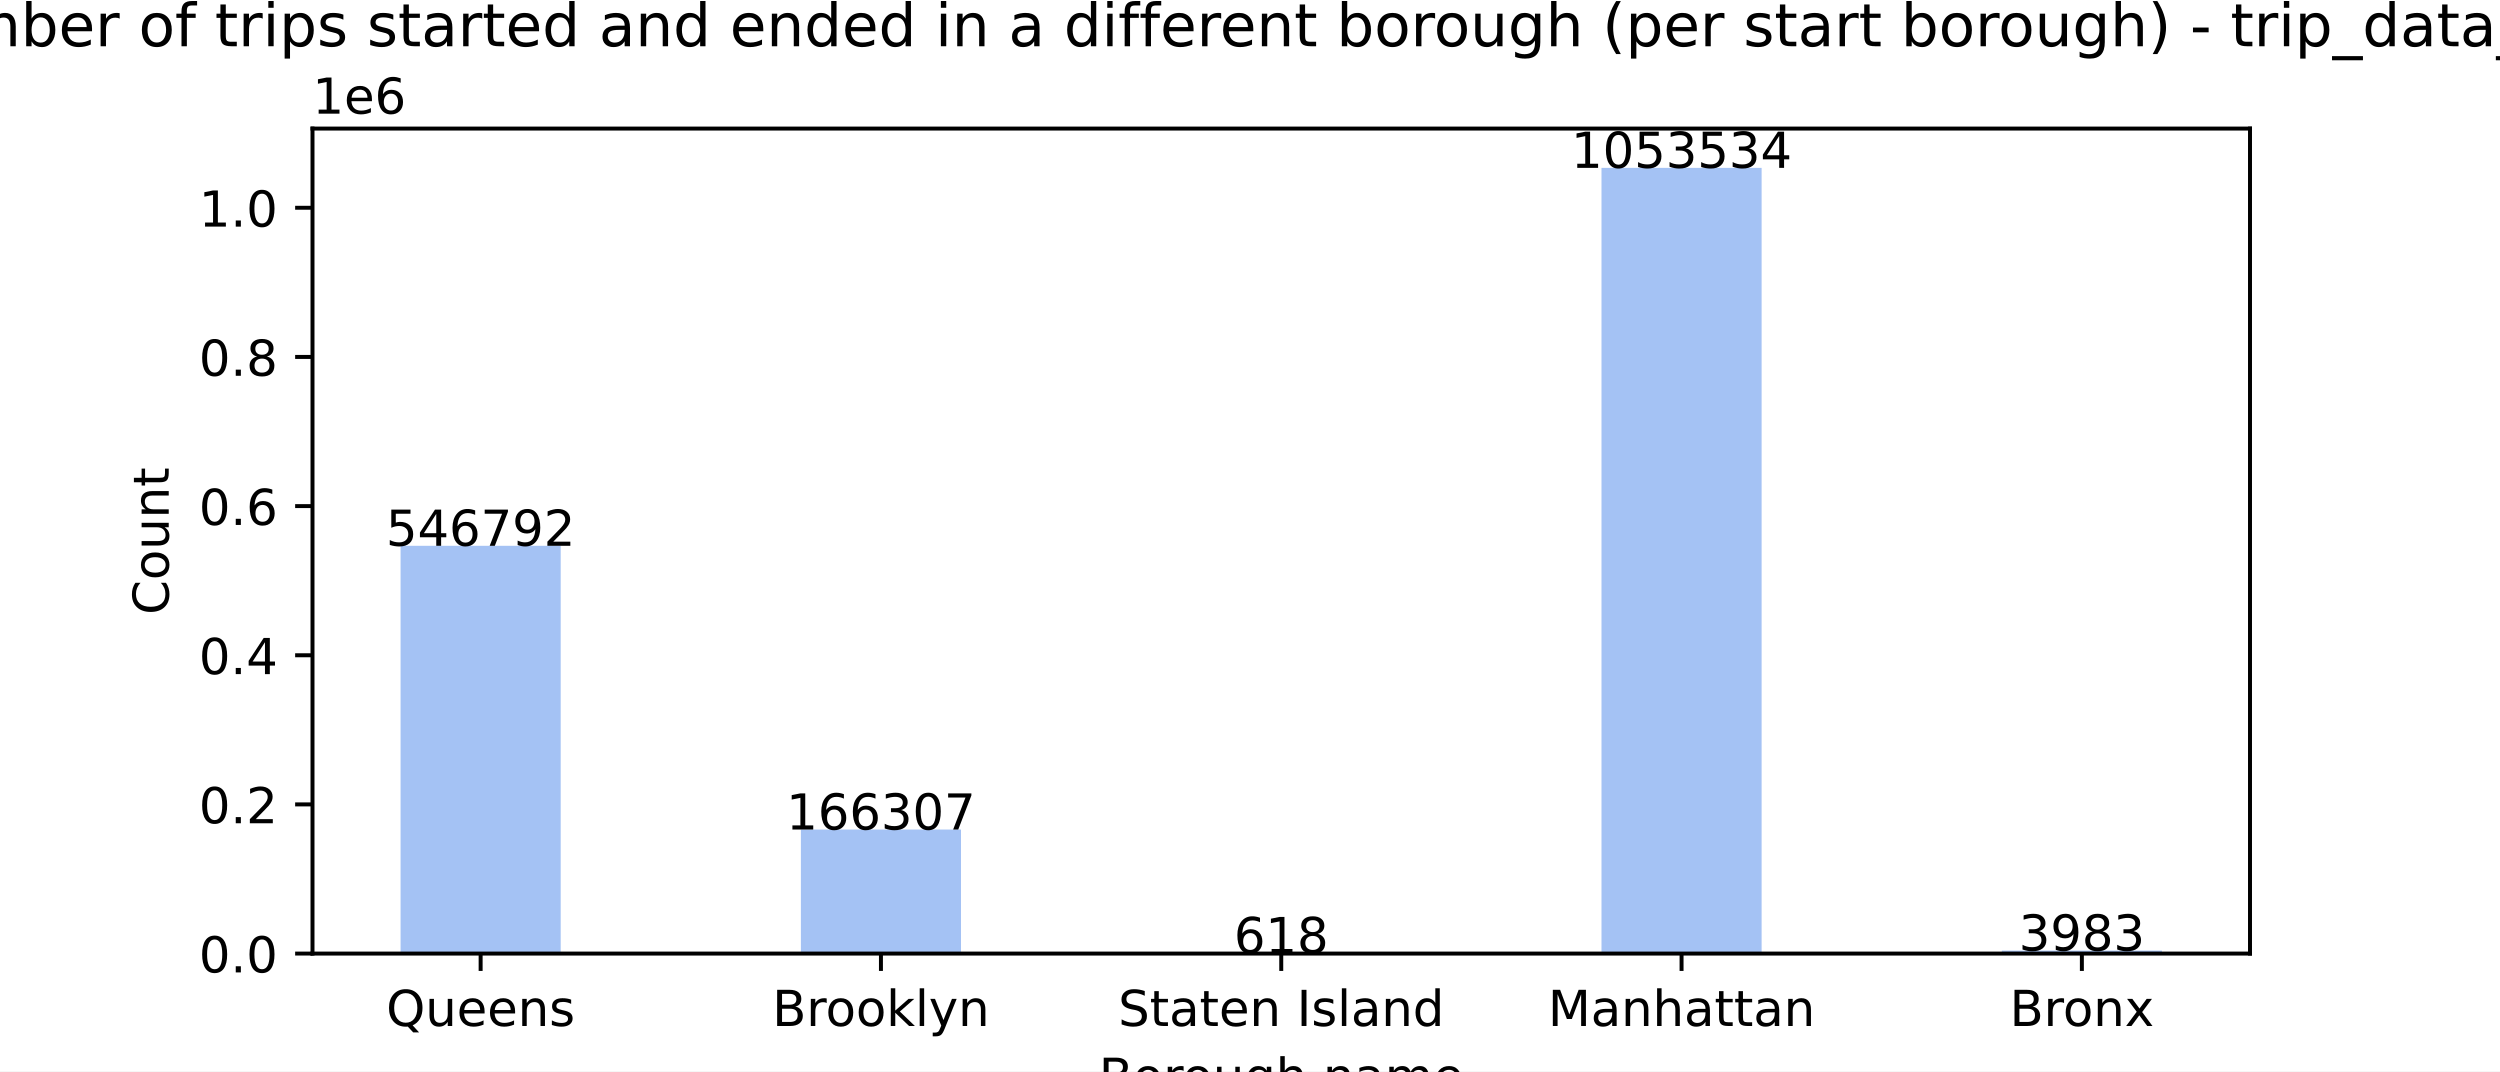
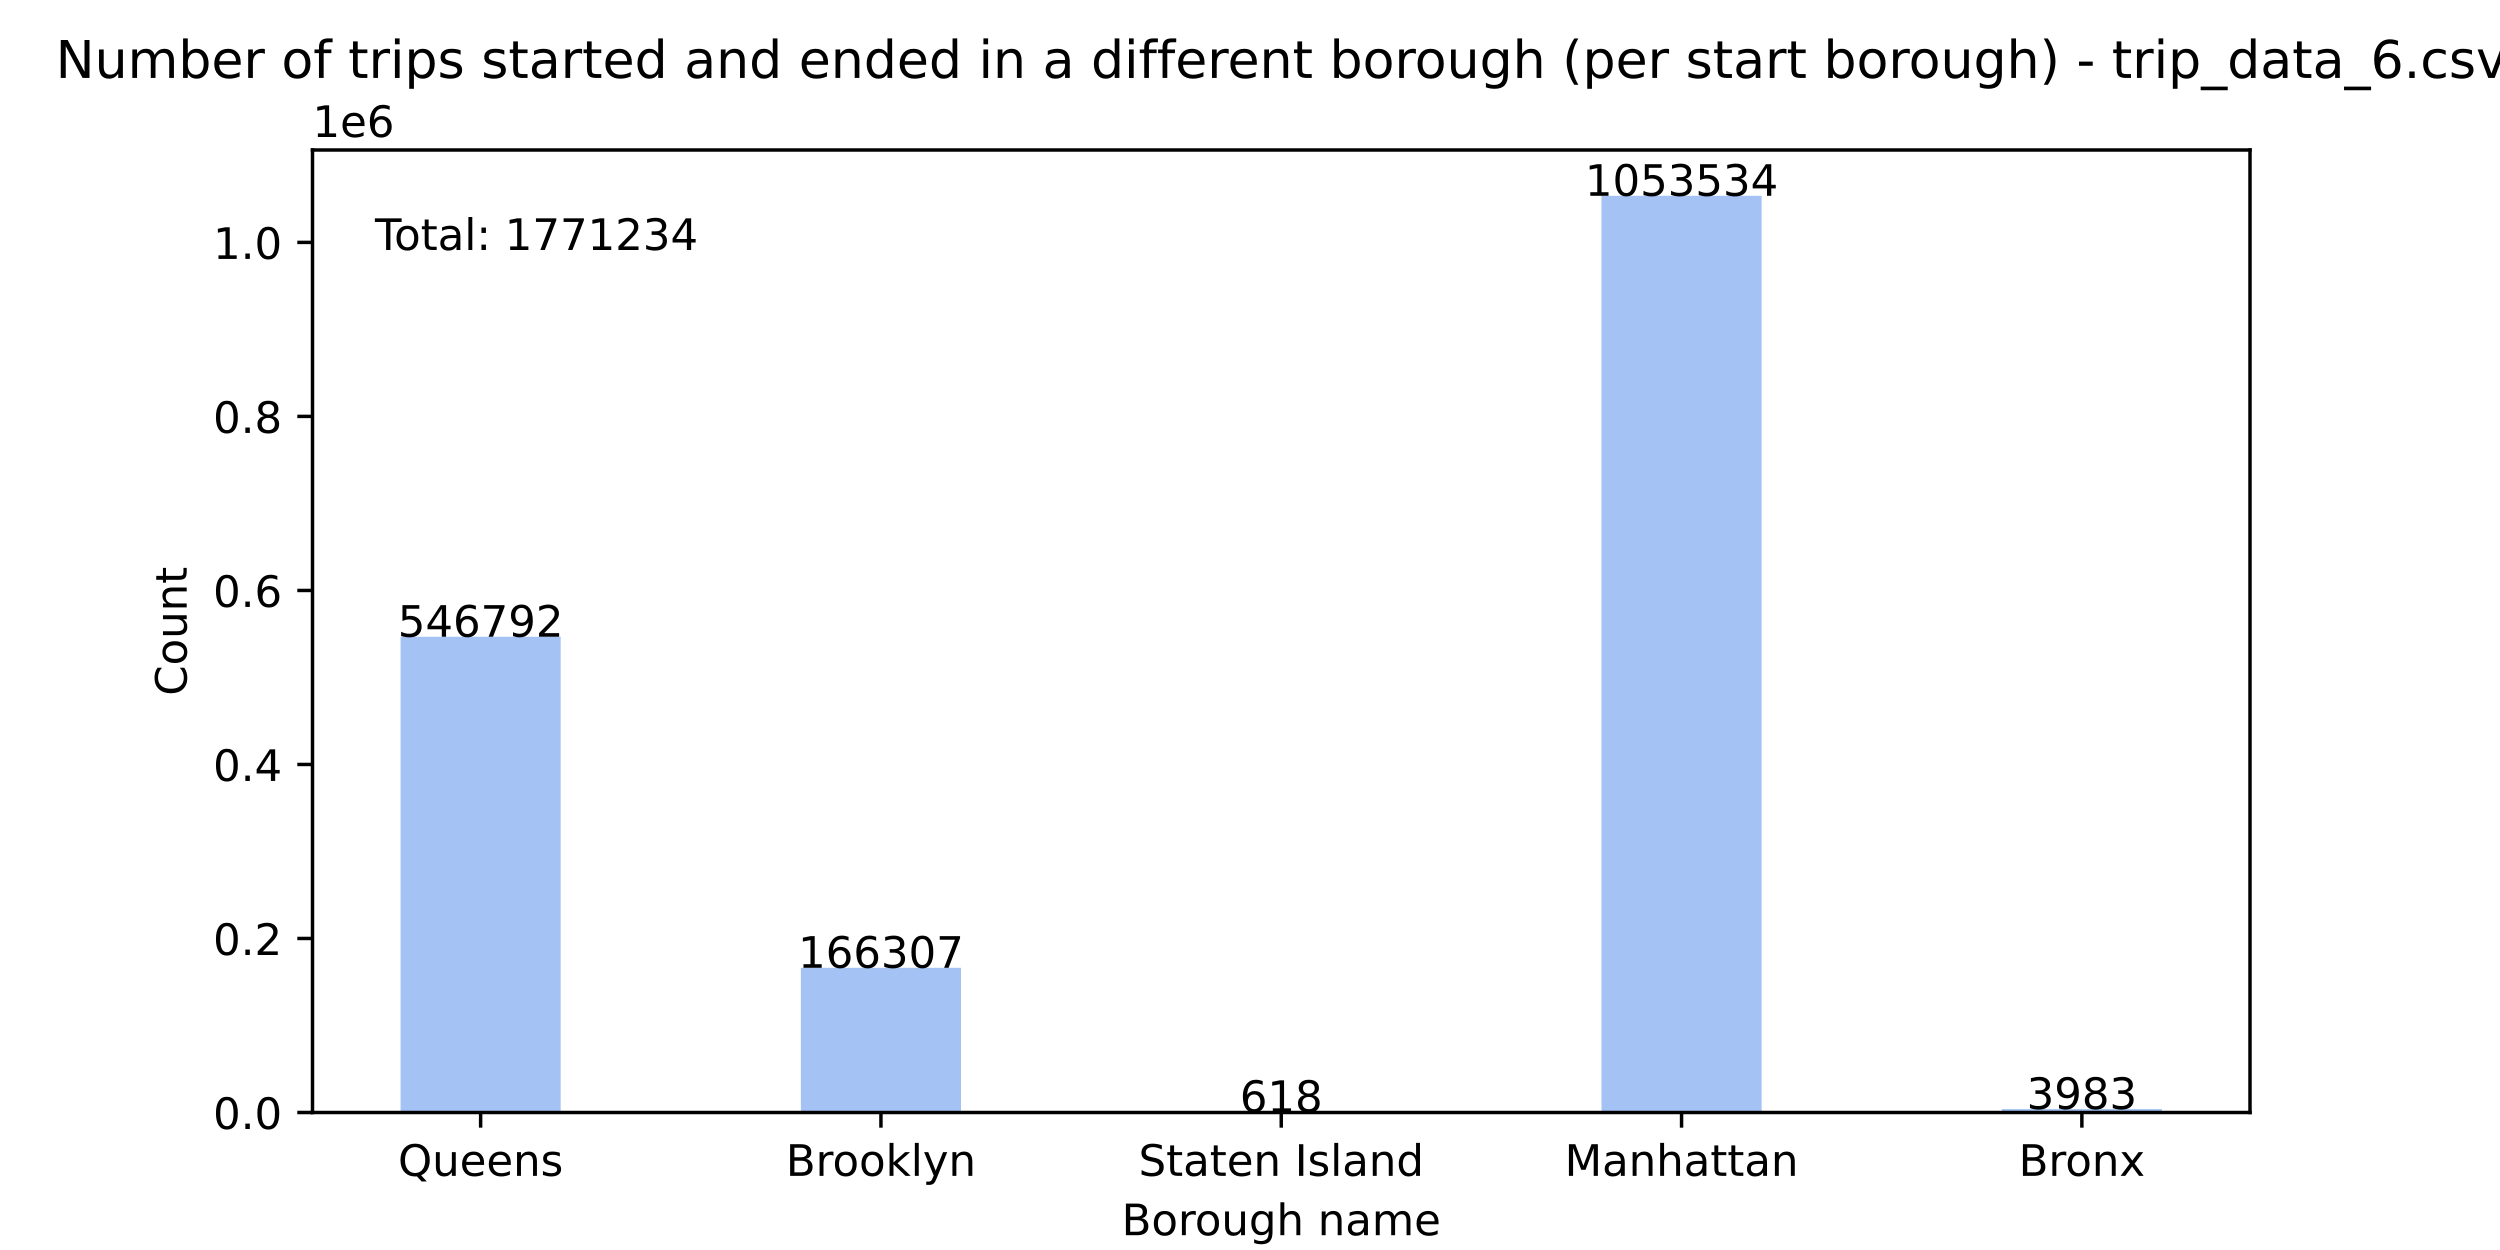
- <svg xmlns="http://www.w3.org/2000/svg" xmlns:xlink="http://www.w3.org/1999/xlink" width="504pt" height="216pt" viewBox="0 0 504 216" version="1.1">
+ <svg xmlns="http://www.w3.org/2000/svg" xmlns:xlink="http://www.w3.org/1999/xlink" width="576pt" height="288pt" viewBox="0 0 576 288" version="1.1">
  <defs>
    <style type="text/css">*{stroke-linejoin: round; stroke-linecap: butt}</style>
  </defs>
  <g id="figure_1">
    <g id="patch_1">
-       <path d="M 0 216  L 504 216  L 504 0  L 0 0  z " style="fill: #ffffff" />
+       <path d="M 0 288  L 576 288  L 576 0  L 0 0  z " style="fill: #ffffff" />
    </g>
    <g id="axes_1">
      <g id="patch_2">
-         <path d="M 63 192.24  L 453.6 192.24  L 453.6 25.92  L 63 25.92  z " style="fill: #ffffff" />
+         <path d="M 72 256.32  L 518.4 256.32  L 518.4 34.56  L 72 34.56  z " style="fill: #ffffff" />
      </g>
      <g id="patch_3">
-         <path d="M 80.755 192.24  L 113.036 192.24  L 113.036 110.029  L 80.755 110.029  z " clip-path="url(#p68b0368a83)" style="fill: #a4c2f4" />
+         <path d="M 92.291 256.32  L 129.183 256.32  L 129.183 146.706  L 92.291 146.706  z " clip-path="url(#pf6c560bb66)" style="fill: #a4c2f4" />
      </g>
      <g id="patch_4">
-         <path d="M 161.457 192.24  L 193.738 192.24  L 193.738 167.236  L 161.457 167.236  z " clip-path="url(#p68b0368a83)" style="fill: #a4c2f4" />
+         <path d="M 184.522 256.32  L 221.415 256.32  L 221.415 222.981  L 184.522 222.981  z " clip-path="url(#pf6c560bb66)" style="fill: #a4c2f4" />
      </g>
      <g id="patch_5">
-         <path d="M 242.16 192.24  L 274.44 192.24  L 274.44 192.147  L 242.16 192.147  z " clip-path="url(#p68b0368a83)" style="fill: #a4c2f4" />
+         <path d="M 276.754 256.32  L 313.646 256.32  L 313.646 256.196  L 276.754 256.196  z " clip-path="url(#pf6c560bb66)" style="fill: #a4c2f4" />
      </g>
      <g id="patch_6">
-         <path d="M 322.862 192.24  L 355.143 192.24  L 355.143 33.84  L 322.862 33.84  z " clip-path="url(#p68b0368a83)" style="fill: #a4c2f4" />
+         <path d="M 368.985 256.32  L 405.878 256.32  L 405.878 45.12  L 368.985 45.12  z " clip-path="url(#pf6c560bb66)" style="fill: #a4c2f4" />
      </g>
      <g id="patch_7">
-         <path d="M 403.564 192.24  L 435.845 192.24  L 435.845 191.641  L 403.564 191.641  z " clip-path="url(#p68b0368a83)" style="fill: #a4c2f4" />
+         <path d="M 461.217 256.32  L 498.109 256.32  L 498.109 255.522  L 461.217 255.522  z " clip-path="url(#pf6c560bb66)" style="fill: #a4c2f4" />
      </g>
      <g id="matplotlib.axis_1">
        <g id="xtick_1">
          <g id="line2d_1">
            <defs>
-               <path id="ma8a5208ad7" d="M 0 0  L 0 3.5  " style="stroke: #000000; stroke-width: 0.8" />
+               <path id="mc498fc9a23" d="M 0 0  L 0 3.5  " style="stroke: #000000; stroke-width: 0.8" />
            </defs>
            <g>
-               <use xlink:href="#ma8a5208ad7" x="96.895" y="192.24" style="stroke: #000000; stroke-width: 0.8" />
+               <use xlink:href="#mc498fc9a23" x="110.737" y="256.32" style="stroke: #000000; stroke-width: 0.8" />
            </g>
          </g>
          <g id="text_1">
-             <g transform="translate(77.86379 206.8384) scale(0.1 -0.1)">
+             <g transform="translate(91.70594 270.9184) scale(0.1 -0.1)">
              <defs>
                <path id="DejaVuSans-51" d="M 2522 4238  Q 1834 4238 1429 3725  Q 1025 3213 1025 2328  Q 1025 1447 1429 934  Q 1834 422 2522 422  Q 3209 422 3611 934  Q 4013 1447 4013 2328  Q 4013 3213 3611 3725  Q 3209 4238 2522 4238  z M 3406 84  L 4238 -825  L 3475 -825  L 2784 -78  Q 2681 -84 2626 -87  Q 2572 -91 2522 -91  Q 1538 -91 948 567  Q 359 1225 359 2328  Q 359 3434 948 4092  Q 1538 4750 2522 4750  Q 3503 4750 4090 4092  Q 4678 3434 4678 2328  Q 4678 1516 4351 937  Q 4025 359 3406 84  z " transform="scale(0.015625)" />
                <path id="DejaVuSans-75" d="M 544 1381  L 544 3500  L 1119 3500  L 1119 1403  Q 1119 906 1312 657  Q 1506 409 1894 409  Q 2359 409 2629 706  Q 2900 1003 2900 1516  L 2900 3500  L 3475 3500  L 3475 0  L 2900 0  L 2900 538  Q 2691 219 2414 64  Q 2138 -91 1772 -91  Q 1169 -91 856 284  Q 544 659 544 1381  z M 1991 3584  L 1991 3584  z " transform="scale(0.015625)" />
                <path id="DejaVuSans-65" d="M 3597 1894  L 3597 1613  L 953 1613  Q 991 1019 1311 708  Q 1631 397 2203 397  Q 2534 397 2845 478  Q 3156 559 3463 722  L 3463 178  Q 3153 47 2828 -22  Q 2503 -91 2169 -91  Q 1331 -91 842 396  Q 353 884 353 1716  Q 353 2575 817 3079  Q 1281 3584 2069 3584  Q 2775 3584 3186 3129  Q 3597 2675 3597 1894  z M 3022 2063  Q 3016 2534 2758 2815  Q 2500 3097 2075 3097  Q 1594 3097 1305 2825  Q 1016 2553 972 2059  L 3022 2063  z " transform="scale(0.015625)" />
                <path id="DejaVuSans-6e" d="M 3513 2113  L 3513 0  L 2938 0  L 2938 2094  Q 2938 2591 2744 2837  Q 2550 3084 2163 3084  Q 1697 3084 1428 2787  Q 1159 2491 1159 1978  L 1159 0  L 581 0  L 581 3500  L 1159 3500  L 1159 2956  Q 1366 3272 1645 3428  Q 1925 3584 2291 3584  Q 2894 3584 3203 3211  Q 3513 2838 3513 2113  z " transform="scale(0.015625)" />
                <path id="DejaVuSans-73" d="M 2834 3397  L 2834 2853  Q 2591 2978 2328 3040  Q 2066 3103 1784 3103  Q 1356 3103 1142 2972  Q 928 2841 928 2578  Q 928 2378 1081 2264  Q 1234 2150 1697 2047  L 1894 2003  Q 2506 1872 2764 1633  Q 3022 1394 3022 966  Q 3022 478 2636 193  Q 2250 -91 1575 -91  Q 1294 -91 989 -36  Q 684 19 347 128  L 347 722  Q 666 556 975 473  Q 1284 391 1588 391  Q 1994 391 2212 530  Q 2431 669 2431 922  Q 2431 1156 2273 1281  Q 2116 1406 1581 1522  L 1381 1569  Q 847 1681 609 1914  Q 372 2147 372 2553  Q 372 3047 722 3315  Q 1072 3584 1716 3584  Q 2034 3584 2315 3537  Q 2597 3491 2834 3397  z " transform="scale(0.015625)" />
              </defs>
              <use xlink:href="#DejaVuSans-51" />
              <use xlink:href="#DejaVuSans-75" x="78.711" />
              <use xlink:href="#DejaVuSans-65" x="142.09" />
              <use xlink:href="#DejaVuSans-65" x="203.613" />
              <use xlink:href="#DejaVuSans-6e" x="265.137" />
              <use xlink:href="#DejaVuSans-73" x="328.516" />
            </g>
          </g>
        </g>
        <g id="xtick_2">
          <g id="line2d_2">
            <g>
-               <use xlink:href="#ma8a5208ad7" x="177.598" y="192.24" style="stroke: #000000; stroke-width: 0.8" />
+               <use xlink:href="#mc498fc9a23" x="202.969" y="256.32" style="stroke: #000000; stroke-width: 0.8" />
            </g>
          </g>
          <g id="text_2">
-             <g transform="translate(155.6928 206.8384) scale(0.1 -0.1)">
+             <g transform="translate(181.0639 270.9184) scale(0.1 -0.1)">
              <defs>
                <path id="DejaVuSans-42" d="M 1259 2228  L 1259 519  L 2272 519  Q 2781 519 3026 730  Q 3272 941 3272 1375  Q 3272 1813 3026 2020  Q 2781 2228 2272 2228  L 1259 2228  z M 1259 4147  L 1259 2741  L 2194 2741  Q 2656 2741 2882 2914  Q 3109 3088 3109 3444  Q 3109 3797 2882 3972  Q 2656 4147 2194 4147  L 1259 4147  z M 628 4666  L 2241 4666  Q 2963 4666 3353 4366  Q 3744 4066 3744 3513  Q 3744 3084 3544 2831  Q 3344 2578 2956 2516  Q 3422 2416 3680 2098  Q 3938 1781 3938 1306  Q 3938 681 3513 340  Q 3088 0 2303 0  L 628 0  L 628 4666  z " transform="scale(0.015625)" />
                <path id="DejaVuSans-72" d="M 2631 2963  Q 2534 3019 2420 3045  Q 2306 3072 2169 3072  Q 1681 3072 1420 2755  Q 1159 2438 1159 1844  L 1159 0  L 581 0  L 581 3500  L 1159 3500  L 1159 2956  Q 1341 3275 1631 3429  Q 1922 3584 2338 3584  Q 2397 3584 2469 3576  Q 2541 3569 2628 3553  L 2631 2963  z " transform="scale(0.015625)" />
                <path id="DejaVuSans-6f" d="M 1959 3097  Q 1497 3097 1228 2736  Q 959 2375 959 1747  Q 959 1119 1226 758  Q 1494 397 1959 397  Q 2419 397 2687 759  Q 2956 1122 2956 1747  Q 2956 2369 2687 2733  Q 2419 3097 1959 3097  z M 1959 3584  Q 2709 3584 3137 3096  Q 3566 2609 3566 1747  Q 3566 888 3137 398  Q 2709 -91 1959 -91  Q 1206 -91 779 398  Q 353 888 353 1747  Q 353 2609 779 3096  Q 1206 3584 1959 3584  z " transform="scale(0.015625)" />
                <path id="DejaVuSans-6b" d="M 581 4863  L 1159 4863  L 1159 1991  L 2875 3500  L 3609 3500  L 1753 1863  L 3688 0  L 2938 0  L 1159 1709  L 1159 0  L 581 0  L 581 4863  z " transform="scale(0.015625)" />
                <path id="DejaVuSans-6c" d="M 603 4863  L 1178 4863  L 1178 0  L 603 0  L 603 4863  z " transform="scale(0.015625)" />
                <path id="DejaVuSans-79" d="M 2059 -325  Q 1816 -950 1584 -1140  Q 1353 -1331 966 -1331  L 506 -1331  L 506 -850  L 844 -850  Q 1081 -850 1212 -737  Q 1344 -625 1503 -206  L 1606 56  L 191 3500  L 800 3500  L 1894 763  L 2988 3500  L 3597 3500  L 2059 -325  z " transform="scale(0.015625)" />
              </defs>
              <use xlink:href="#DejaVuSans-42" />
              <use xlink:href="#DejaVuSans-72" x="68.604" />
              <use xlink:href="#DejaVuSans-6f" x="107.467" />
              <use xlink:href="#DejaVuSans-6f" x="168.648" />
              <use xlink:href="#DejaVuSans-6b" x="229.83" />
              <use xlink:href="#DejaVuSans-6c" x="287.74" />
              <use xlink:href="#DejaVuSans-79" x="315.523" />
              <use xlink:href="#DejaVuSans-6e" x="374.703" />
            </g>
          </g>
        </g>
        <g id="xtick_3">
          <g id="line2d_3">
            <g>
-               <use xlink:href="#ma8a5208ad7" x="258.3" y="192.24" style="stroke: #000000; stroke-width: 0.8" />
+               <use xlink:href="#mc498fc9a23" x="295.2" y="256.32" style="stroke: #000000; stroke-width: 0.8" />
            </g>
          </g>
          <g id="text_3">
-             <g transform="translate(225.4313 206.8384) scale(0.1 -0.1)">
+             <g transform="translate(262.3313 270.9184) scale(0.1 -0.1)">
              <defs>
                <path id="DejaVuSans-53" d="M 3425 4513  L 3425 3897  Q 3066 4069 2747 4153  Q 2428 4238 2131 4238  Q 1616 4238 1336 4038  Q 1056 3838 1056 3469  Q 1056 3159 1242 3001  Q 1428 2844 1947 2747  L 2328 2669  Q 3034 2534 3370 2195  Q 3706 1856 3706 1288  Q 3706 609 3251 259  Q 2797 -91 1919 -91  Q 1588 -91 1214 -16  Q 841 59 441 206  L 441 856  Q 825 641 1194 531  Q 1563 422 1919 422  Q 2459 422 2753 634  Q 3047 847 3047 1241  Q 3047 1584 2836 1778  Q 2625 1972 2144 2069  L 1759 2144  Q 1053 2284 737 2584  Q 422 2884 422 3419  Q 422 4038 858 4394  Q 1294 4750 2059 4750  Q 2388 4750 2728 4690  Q 3069 4631 3425 4513  z " transform="scale(0.015625)" />
                <path id="DejaVuSans-74" d="M 1172 4494  L 1172 3500  L 2356 3500  L 2356 3053  L 1172 3053  L 1172 1153  Q 1172 725 1289 603  Q 1406 481 1766 481  L 2356 481  L 2356 0  L 1766 0  Q 1100 0 847 248  Q 594 497 594 1153  L 594 3053  L 172 3053  L 172 3500  L 594 3500  L 594 4494  L 1172 4494  z " transform="scale(0.015625)" />
                <path id="DejaVuSans-61" d="M 2194 1759  Q 1497 1759 1228 1600  Q 959 1441 959 1056  Q 959 750 1161 570  Q 1363 391 1709 391  Q 2188 391 2477 730  Q 2766 1069 2766 1631  L 2766 1759  L 2194 1759  z M 3341 1997  L 3341 0  L 2766 0  L 2766 531  Q 2569 213 2275 61  Q 1981 -91 1556 -91  Q 1019 -91 701 211  Q 384 513 384 1019  Q 384 1609 779 1909  Q 1175 2209 1959 2209  L 2766 2209  L 2766 2266  Q 2766 2663 2505 2880  Q 2244 3097 1772 3097  Q 1472 3097 1187 3025  Q 903 2953 641 2809  L 641 3341  Q 956 3463 1253 3523  Q 1550 3584 1831 3584  Q 2591 3584 2966 3190  Q 3341 2797 3341 1997  z " transform="scale(0.015625)" />
                <path id="DejaVuSans-20" transform="scale(0.015625)" />
                <path id="DejaVuSans-49" d="M 628 4666  L 1259 4666  L 1259 0  L 628 0  L 628 4666  z " transform="scale(0.015625)" />
                <path id="DejaVuSans-64" d="M 2906 2969  L 2906 4863  L 3481 4863  L 3481 0  L 2906 0  L 2906 525  Q 2725 213 2448 61  Q 2172 -91 1784 -91  Q 1150 -91 751 415  Q 353 922 353 1747  Q 353 2572 751 3078  Q 1150 3584 1784 3584  Q 2172 3584 2448 3432  Q 2725 3281 2906 2969  z M 947 1747  Q 947 1113 1208 752  Q 1469 391 1925 391  Q 2381 391 2643 752  Q 2906 1113 2906 1747  Q 2906 2381 2643 2742  Q 2381 3103 1925 3103  Q 1469 3103 1208 2742  Q 947 2381 947 1747  z " transform="scale(0.015625)" />
              </defs>
              <use xlink:href="#DejaVuSans-53" />
              <use xlink:href="#DejaVuSans-74" x="63.477" />
              <use xlink:href="#DejaVuSans-61" x="102.686" />
              <use xlink:href="#DejaVuSans-74" x="163.965" />
              <use xlink:href="#DejaVuSans-65" x="203.174" />
              <use xlink:href="#DejaVuSans-6e" x="264.697" />
              <use xlink:href="#DejaVuSans-20" x="328.076" />
              <use xlink:href="#DejaVuSans-49" x="359.863" />
              <use xlink:href="#DejaVuSans-73" x="389.355" />
              <use xlink:href="#DejaVuSans-6c" x="441.455" />
              <use xlink:href="#DejaVuSans-61" x="469.238" />
              <use xlink:href="#DejaVuSans-6e" x="530.518" />
              <use xlink:href="#DejaVuSans-64" x="593.896" />
            </g>
          </g>
        </g>
        <g id="xtick_4">
          <g id="line2d_4">
            <g>
-               <use xlink:href="#ma8a5208ad7" x="339.002" y="192.24" style="stroke: #000000; stroke-width: 0.8" />
+               <use xlink:href="#mc498fc9a23" x="387.431" y="256.32" style="stroke: #000000; stroke-width: 0.8" />
            </g>
          </g>
          <g id="text_4">
-             <g transform="translate(312.0697 206.8384) scale(0.1 -0.1)">
+             <g transform="translate(360.4986 270.9184) scale(0.1 -0.1)">
              <defs>
                <path id="DejaVuSans-4d" d="M 628 4666  L 1569 4666  L 2759 1491  L 3956 4666  L 4897 4666  L 4897 0  L 4281 0  L 4281 4097  L 3078 897  L 2444 897  L 1241 4097  L 1241 0  L 628 0  L 628 4666  z " transform="scale(0.015625)" />
                <path id="DejaVuSans-68" d="M 3513 2113  L 3513 0  L 2938 0  L 2938 2094  Q 2938 2591 2744 2837  Q 2550 3084 2163 3084  Q 1697 3084 1428 2787  Q 1159 2491 1159 1978  L 1159 0  L 581 0  L 581 4863  L 1159 4863  L 1159 2956  Q 1366 3272 1645 3428  Q 1925 3584 2291 3584  Q 2894 3584 3203 3211  Q 3513 2838 3513 2113  z " transform="scale(0.015625)" />
              </defs>
              <use xlink:href="#DejaVuSans-4d" />
              <use xlink:href="#DejaVuSans-61" x="86.279" />
              <use xlink:href="#DejaVuSans-6e" x="147.559" />
              <use xlink:href="#DejaVuSans-68" x="210.938" />
              <use xlink:href="#DejaVuSans-61" x="274.316" />
              <use xlink:href="#DejaVuSans-74" x="335.596" />
              <use xlink:href="#DejaVuSans-74" x="374.805" />
              <use xlink:href="#DejaVuSans-61" x="414.014" />
              <use xlink:href="#DejaVuSans-6e" x="475.293" />
            </g>
          </g>
        </g>
        <g id="xtick_5">
          <g id="line2d_5">
            <g>
-               <use xlink:href="#ma8a5208ad7" x="419.705" y="192.24" style="stroke: #000000; stroke-width: 0.8" />
+               <use xlink:href="#mc498fc9a23" x="479.663" y="256.32" style="stroke: #000000; stroke-width: 0.8" />
            </g>
          </g>
          <g id="text_5">
-             <g transform="translate(405.144 206.8384) scale(0.1 -0.1)">
+             <g transform="translate(465.1019 270.9184) scale(0.1 -0.1)">
              <defs>
                <path id="DejaVuSans-78" d="M 3513 3500  L 2247 1797  L 3578 0  L 2900 0  L 1881 1375  L 863 0  L 184 0  L 1544 1831  L 300 3500  L 978 3500  L 1906 2253  L 2834 3500  L 3513 3500  z " transform="scale(0.015625)" />
              </defs>
              <use xlink:href="#DejaVuSans-42" />
              <use xlink:href="#DejaVuSans-72" x="68.604" />
              <use xlink:href="#DejaVuSans-6f" x="107.467" />
              <use xlink:href="#DejaVuSans-6e" x="168.648" />
              <use xlink:href="#DejaVuSans-78" x="232.027" />
            </g>
          </g>
        </g>
        <g id="text_6">
-           <g transform="translate(221.5273 220.5166) scale(0.1 -0.1)">
+           <g transform="translate(258.4273 284.5966) scale(0.1 -0.1)">
            <defs>
              <path id="DejaVuSans-67" d="M 2906 1791  Q 2906 2416 2648 2759  Q 2391 3103 1925 3103  Q 1463 3103 1205 2759  Q 947 2416 947 1791  Q 947 1169 1205 825  Q 1463 481 1925 481  Q 2391 481 2648 825  Q 2906 1169 2906 1791  z M 3481 434  Q 3481 -459 3084 -895  Q 2688 -1331 1869 -1331  Q 1566 -1331 1297 -1286  Q 1028 -1241 775 -1147  L 775 -588  Q 1028 -725 1275 -790  Q 1522 -856 1778 -856  Q 2344 -856 2625 -561  Q 2906 -266 2906 331  L 2906 616  Q 2728 306 2450 153  Q 2172 0 1784 0  Q 1141 0 747 490  Q 353 981 353 1791  Q 353 2603 747 3093  Q 1141 3584 1784 3584  Q 2172 3584 2450 3431  Q 2728 3278 2906 2969  L 2906 3500  L 3481 3500  L 3481 434  z " transform="scale(0.015625)" />
              <path id="DejaVuSans-6d" d="M 3328 2828  Q 3544 3216 3844 3400  Q 4144 3584 4550 3584  Q 5097 3584 5394 3201  Q 5691 2819 5691 2113  L 5691 0  L 5113 0  L 5113 2094  Q 5113 2597 4934 2840  Q 4756 3084 4391 3084  Q 3944 3084 3684 2787  Q 3425 2491 3425 1978  L 3425 0  L 2847 0  L 2847 2094  Q 2847 2600 2669 2842  Q 2491 3084 2119 3084  Q 1678 3084 1418 2786  Q 1159 2488 1159 1978  L 1159 0  L 581 0  L 581 3500  L 1159 3500  L 1159 2956  Q 1356 3278 1631 3431  Q 1906 3584 2284 3584  Q 2666 3584 2933 3390  Q 3200 3197 3328 2828  z " transform="scale(0.015625)" />
            </defs>
            <use xlink:href="#DejaVuSans-42" />
            <use xlink:href="#DejaVuSans-6f" x="68.604" />
            <use xlink:href="#DejaVuSans-72" x="129.785" />
            <use xlink:href="#DejaVuSans-6f" x="168.648" />
            <use xlink:href="#DejaVuSans-75" x="229.83" />
            <use xlink:href="#DejaVuSans-67" x="293.209" />
            <use xlink:href="#DejaVuSans-68" x="356.686" />
            <use xlink:href="#DejaVuSans-20" x="420.064" />
            <use xlink:href="#DejaVuSans-6e" x="451.852" />
            <use xlink:href="#DejaVuSans-61" x="515.23" />
            <use xlink:href="#DejaVuSans-6d" x="576.51" />
            <use xlink:href="#DejaVuSans-65" x="673.922" />
          </g>
        </g>
      </g>
      <g id="matplotlib.axis_2">
        <g id="ytick_1">
          <g id="line2d_6">
            <defs>
-               <path id="m133c34993d" d="M 0 0  L -3.5 0  " style="stroke: #000000; stroke-width: 0.8" />
+               <path id="m1e232d6eb5" d="M 0 0  L -3.5 0  " style="stroke: #000000; stroke-width: 0.8" />
            </defs>
            <g>
-               <use xlink:href="#m133c34993d" x="63" y="192.24" style="stroke: #000000; stroke-width: 0.8" />
+               <use xlink:href="#m1e232d6eb5" x="72" y="256.32" style="stroke: #000000; stroke-width: 0.8" />
            </g>
          </g>
          <g id="text_7">
-             <g transform="translate(40.09687 196.0392) scale(0.1 -0.1)">
+             <g transform="translate(49.09687 260.1192) scale(0.1 -0.1)">
              <defs>
                <path id="DejaVuSans-30" d="M 2034 4250  Q 1547 4250 1301 3770  Q 1056 3291 1056 2328  Q 1056 1369 1301 889  Q 1547 409 2034 409  Q 2525 409 2770 889  Q 3016 1369 3016 2328  Q 3016 3291 2770 3770  Q 2525 4250 2034 4250  z M 2034 4750  Q 2819 4750 3233 4129  Q 3647 3509 3647 2328  Q 3647 1150 3233 529  Q 2819 -91 2034 -91  Q 1250 -91 836 529  Q 422 1150 422 2328  Q 422 3509 836 4129  Q 1250 4750 2034 4750  z " transform="scale(0.015625)" />
                <path id="DejaVuSans-2e" d="M 684 794  L 1344 794  L 1344 0  L 684 0  L 684 794  z " transform="scale(0.015625)" />
              </defs>
              <use xlink:href="#DejaVuSans-30" />
              <use xlink:href="#DejaVuSans-2e" x="63.623" />
              <use xlink:href="#DejaVuSans-30" x="95.41" />
            </g>
          </g>
        </g>
        <g id="ytick_2">
          <g id="line2d_7">
            <g>
-               <use xlink:href="#m133c34993d" x="63" y="162.17" style="stroke: #000000; stroke-width: 0.8" />
+               <use xlink:href="#m1e232d6eb5" x="72" y="216.226" style="stroke: #000000; stroke-width: 0.8" />
            </g>
          </g>
          <g id="text_8">
-             <g transform="translate(40.09687 165.969) scale(0.1 -0.1)">
+             <g transform="translate(49.09687 220.0256) scale(0.1 -0.1)">
              <defs>
                <path id="DejaVuSans-32" d="M 1228 531  L 3431 531  L 3431 0  L 469 0  L 469 531  Q 828 903 1448 1529  Q 2069 2156 2228 2338  Q 2531 2678 2651 2914  Q 2772 3150 2772 3378  Q 2772 3750 2511 3984  Q 2250 4219 1831 4219  Q 1534 4219 1204 4116  Q 875 4013 500 3803  L 500 4441  Q 881 4594 1212 4672  Q 1544 4750 1819 4750  Q 2544 4750 2975 4387  Q 3406 4025 3406 3419  Q 3406 3131 3298 2873  Q 3191 2616 2906 2266  Q 2828 2175 2409 1742  Q 1991 1309 1228 531  z " transform="scale(0.015625)" />
              </defs>
              <use xlink:href="#DejaVuSans-30" />
              <use xlink:href="#DejaVuSans-2e" x="63.623" />
              <use xlink:href="#DejaVuSans-32" x="95.41" />
            </g>
          </g>
        </g>
        <g id="ytick_3">
          <g id="line2d_8">
            <g>
-               <use xlink:href="#m133c34993d" x="63" y="132.1" style="stroke: #000000; stroke-width: 0.8" />
+               <use xlink:href="#m1e232d6eb5" x="72" y="176.133" style="stroke: #000000; stroke-width: 0.8" />
            </g>
          </g>
          <g id="text_9">
-             <g transform="translate(40.09687 135.8988) scale(0.1 -0.1)">
+             <g transform="translate(49.09687 179.932) scale(0.1 -0.1)">
              <defs>
                <path id="DejaVuSans-34" d="M 2419 4116  L 825 1625  L 2419 1625  L 2419 4116  z M 2253 4666  L 3047 4666  L 3047 1625  L 3713 1625  L 3713 1100  L 3047 1100  L 3047 0  L 2419 0  L 2419 1100  L 313 1100  L 313 1709  L 2253 4666  z " transform="scale(0.015625)" />
              </defs>
              <use xlink:href="#DejaVuSans-30" />
              <use xlink:href="#DejaVuSans-2e" x="63.623" />
              <use xlink:href="#DejaVuSans-34" x="95.41" />
            </g>
          </g>
        </g>
        <g id="ytick_4">
          <g id="line2d_9">
            <g>
-               <use xlink:href="#m133c34993d" x="63" y="102.029" style="stroke: #000000; stroke-width: 0.8" />
+               <use xlink:href="#m1e232d6eb5" x="72" y="136.039" style="stroke: #000000; stroke-width: 0.8" />
            </g>
          </g>
          <g id="text_10">
-             <g transform="translate(40.09687 105.8286) scale(0.1 -0.1)">
+             <g transform="translate(49.09687 139.8383) scale(0.1 -0.1)">
              <defs>
                <path id="DejaVuSans-36" d="M 2113 2584  Q 1688 2584 1439 2293  Q 1191 2003 1191 1497  Q 1191 994 1439 701  Q 1688 409 2113 409  Q 2538 409 2786 701  Q 3034 994 3034 1497  Q 3034 2003 2786 2293  Q 2538 2584 2113 2584  z M 3366 4563  L 3366 3988  Q 3128 4100 2886 4159  Q 2644 4219 2406 4219  Q 1781 4219 1451 3797  Q 1122 3375 1075 2522  Q 1259 2794 1537 2939  Q 1816 3084 2150 3084  Q 2853 3084 3261 2657  Q 3669 2231 3669 1497  Q 3669 778 3244 343  Q 2819 -91 2113 -91  Q 1303 -91 875 529  Q 447 1150 447 2328  Q 447 3434 972 4092  Q 1497 4750 2381 4750  Q 2619 4750 2861 4703  Q 3103 4656 3366 4563  z " transform="scale(0.015625)" />
              </defs>
              <use xlink:href="#DejaVuSans-30" />
              <use xlink:href="#DejaVuSans-2e" x="63.623" />
              <use xlink:href="#DejaVuSans-36" x="95.41" />
            </g>
          </g>
        </g>
        <g id="ytick_5">
          <g id="line2d_10">
            <g>
-               <use xlink:href="#m133c34993d" x="63" y="71.959" style="stroke: #000000; stroke-width: 0.8" />
+               <use xlink:href="#m1e232d6eb5" x="72" y="95.945" style="stroke: #000000; stroke-width: 0.8" />
            </g>
          </g>
          <g id="text_11">
-             <g transform="translate(40.09687 75.75834) scale(0.1 -0.1)">
+             <g transform="translate(49.09687 99.74471) scale(0.1 -0.1)">
              <defs>
                <path id="DejaVuSans-38" d="M 2034 2216  Q 1584 2216 1326 1975  Q 1069 1734 1069 1313  Q 1069 891 1326 650  Q 1584 409 2034 409  Q 2484 409 2743 651  Q 3003 894 3003 1313  Q 3003 1734 2745 1975  Q 2488 2216 2034 2216  z M 1403 2484  Q 997 2584 770 2862  Q 544 3141 544 3541  Q 544 4100 942 4425  Q 1341 4750 2034 4750  Q 2731 4750 3128 4425  Q 3525 4100 3525 3541  Q 3525 3141 3298 2862  Q 3072 2584 2669 2484  Q 3125 2378 3379 2068  Q 3634 1759 3634 1313  Q 3634 634 3220 271  Q 2806 -91 2034 -91  Q 1263 -91 848 271  Q 434 634 434 1313  Q 434 1759 690 2068  Q 947 2378 1403 2484  z M 1172 3481  Q 1172 3119 1398 2916  Q 1625 2713 2034 2713  Q 2441 2713 2670 2916  Q 2900 3119 2900 3481  Q 2900 3844 2670 4047  Q 2441 4250 2034 4250  Q 1625 4250 1398 4047  Q 1172 3844 1172 3481  z " transform="scale(0.015625)" />
              </defs>
              <use xlink:href="#DejaVuSans-30" />
              <use xlink:href="#DejaVuSans-2e" x="63.623" />
              <use xlink:href="#DejaVuSans-38" x="95.41" />
            </g>
          </g>
        </g>
        <g id="ytick_6">
          <g id="line2d_11">
            <g>
-               <use xlink:href="#m133c34993d" x="63" y="41.889" style="stroke: #000000; stroke-width: 0.8" />
+               <use xlink:href="#m1e232d6eb5" x="72" y="55.852" style="stroke: #000000; stroke-width: 0.8" />
            </g>
          </g>
          <g id="text_12">
-             <g transform="translate(40.09687 45.68812) scale(0.1 -0.1)">
+             <g transform="translate(49.09687 59.65108) scale(0.1 -0.1)">
              <defs>
                <path id="DejaVuSans-31" d="M 794 531  L 1825 531  L 1825 4091  L 703 3866  L 703 4441  L 1819 4666  L 2450 4666  L 2450 531  L 3481 531  L 3481 0  L 794 0  L 794 531  z " transform="scale(0.015625)" />
              </defs>
              <use xlink:href="#DejaVuSans-31" />
              <use xlink:href="#DejaVuSans-2e" x="63.623" />
              <use xlink:href="#DejaVuSans-30" x="95.41" />
            </g>
          </g>
        </g>
        <g id="text_13">
-           <g transform="translate(34.01719 123.9284) rotate(-90) scale(0.1 -0.1)">
+           <g transform="translate(43.01719 160.2884) rotate(-90) scale(0.1 -0.1)">
            <defs>
              <path id="DejaVuSans-43" d="M 4122 4306  L 4122 3641  Q 3803 3938 3442 4084  Q 3081 4231 2675 4231  Q 1875 4231 1450 3742  Q 1025 3253 1025 2328  Q 1025 1406 1450 917  Q 1875 428 2675 428  Q 3081 428 3442 575  Q 3803 722 4122 1019  L 4122 359  Q 3791 134 3420 21  Q 3050 -91 2638 -91  Q 1578 -91 968 557  Q 359 1206 359 2328  Q 359 3453 968 4101  Q 1578 4750 2638 4750  Q 3056 4750 3426 4639  Q 3797 4528 4122 4306  z " transform="scale(0.015625)" />
            </defs>
            <use xlink:href="#DejaVuSans-43" />
            <use xlink:href="#DejaVuSans-6f" x="69.824" />
            <use xlink:href="#DejaVuSans-75" x="131.006" />
            <use xlink:href="#DejaVuSans-6e" x="194.385" />
            <use xlink:href="#DejaVuSans-74" x="257.764" />
          </g>
        </g>
        <g id="text_14">
-           <g transform="translate(63 22.92) scale(0.1 -0.1)">
+           <g transform="translate(72 31.56) scale(0.1 -0.1)">
            <use xlink:href="#DejaVuSans-31" />
            <use xlink:href="#DejaVuSans-65" x="63.623" />
            <use xlink:href="#DejaVuSans-36" x="125.146" />
          </g>
        </g>
      </g>
      <g id="patch_8">
-         <path d="M 63 192.24  L 63 25.92  " style="fill: none; stroke: #000000; stroke-width: 0.8; stroke-linejoin: miter; stroke-linecap: square" />
+         <path d="M 72 256.32  L 72 34.56  " style="fill: none; stroke: #000000; stroke-width: 0.8; stroke-linejoin: miter; stroke-linecap: square" />
      </g>
      <g id="patch_9">
-         <path d="M 453.6 192.24  L 453.6 25.92  " style="fill: none; stroke: #000000; stroke-width: 0.8; stroke-linejoin: miter; stroke-linecap: square" />
+         <path d="M 518.4 256.32  L 518.4 34.56  " style="fill: none; stroke: #000000; stroke-width: 0.8; stroke-linejoin: miter; stroke-linecap: square" />
      </g>
      <g id="patch_10">
-         <path d="M 63 192.24  L 453.6 192.24  " style="fill: none; stroke: #000000; stroke-width: 0.8; stroke-linejoin: miter; stroke-linecap: square" />
+         <path d="M 72 256.32  L 518.4 256.32  " style="fill: none; stroke: #000000; stroke-width: 0.8; stroke-linejoin: miter; stroke-linecap: square" />
      </g>
      <g id="patch_11">
-         <path d="M 63 25.92  L 453.6 25.92  " style="fill: none; stroke: #000000; stroke-width: 0.8; stroke-linejoin: miter; stroke-linecap: square" />
+         <path d="M 72 34.56  L 518.4 34.56  " style="fill: none; stroke: #000000; stroke-width: 0.8; stroke-linejoin: miter; stroke-linecap: square" />
      </g>
      <g id="text_15">
-         <g transform="translate(77.80754 110.0292) scale(0.1 -0.1)">
+         <g transform="translate(91.64969 146.7056) scale(0.1 -0.1)">
          <defs>
            <path id="DejaVuSans-35" d="M 691 4666  L 3169 4666  L 3169 4134  L 1269 4134  L 1269 2991  Q 1406 3038 1543 3061  Q 1681 3084 1819 3084  Q 2600 3084 3056 2656  Q 3513 2228 3513 1497  Q 3513 744 3044 326  Q 2575 -91 1722 -91  Q 1428 -91 1123 -41  Q 819 9 494 109  L 494 744  Q 775 591 1075 516  Q 1375 441 1709 441  Q 2250 441 2565 725  Q 2881 1009 2881 1497  Q 2881 1984 2565 2268  Q 2250 2553 1709 2553  Q 1456 2553 1204 2497  Q 953 2441 691 2322  L 691 4666  z " transform="scale(0.015625)" />
            <path id="DejaVuSans-37" d="M 525 4666  L 3525 4666  L 3525 4397  L 1831 0  L 1172 0  L 2766 4134  L 525 4134  L 525 4666  z " transform="scale(0.015625)" />
            <path id="DejaVuSans-39" d="M 703 97  L 703 672  Q 941 559 1184 500  Q 1428 441 1663 441  Q 2288 441 2617 861  Q 2947 1281 2994 2138  Q 2813 1869 2534 1725  Q 2256 1581 1919 1581  Q 1219 1581 811 2004  Q 403 2428 403 3163  Q 403 3881 828 4315  Q 1253 4750 1959 4750  Q 2769 4750 3195 4129  Q 3622 3509 3622 2328  Q 3622 1225 3098 567  Q 2575 -91 1691 -91  Q 1453 -91 1209 -44  Q 966 3 703 97  z M 1959 2075  Q 2384 2075 2632 2365  Q 2881 2656 2881 3163  Q 2881 3666 2632 3958  Q 2384 4250 1959 4250  Q 1534 4250 1286 3958  Q 1038 3666 1038 3163  Q 1038 2656 1286 2365  Q 1534 2075 1959 2075  z " transform="scale(0.015625)" />
          </defs>
          <use xlink:href="#DejaVuSans-35" />
          <use xlink:href="#DejaVuSans-34" x="63.623" />
          <use xlink:href="#DejaVuSans-36" x="127.246" />
          <use xlink:href="#DejaVuSans-37" x="190.869" />
          <use xlink:href="#DejaVuSans-39" x="254.492" />
          <use xlink:href="#DejaVuSans-32" x="318.115" />
        </g>
      </g>
      <g id="text_16">
-         <g transform="translate(158.51 167.2356) scale(0.1 -0.1)">
+         <g transform="translate(183.8811 222.9807) scale(0.1 -0.1)">
          <defs>
            <path id="DejaVuSans-33" d="M 2597 2516  Q 3050 2419 3304 2112  Q 3559 1806 3559 1356  Q 3559 666 3084 287  Q 2609 -91 1734 -91  Q 1441 -91 1130 -33  Q 819 25 488 141  L 488 750  Q 750 597 1062 519  Q 1375 441 1716 441  Q 2309 441 2620 675  Q 2931 909 2931 1356  Q 2931 1769 2642 2001  Q 2353 2234 1838 2234  L 1294 2234  L 1294 2753  L 1863 2753  Q 2328 2753 2575 2939  Q 2822 3125 2822 3475  Q 2822 3834 2567 4026  Q 2313 4219 1838 4219  Q 1578 4219 1281 4162  Q 984 4106 628 3988  L 628 4550  Q 988 4650 1302 4700  Q 1616 4750 1894 4750  Q 2613 4750 3031 4423  Q 3450 4097 3450 3541  Q 3450 3153 3228 2886  Q 3006 2619 2597 2516  z " transform="scale(0.015625)" />
          </defs>
          <use xlink:href="#DejaVuSans-31" />
          <use xlink:href="#DejaVuSans-36" x="63.623" />
          <use xlink:href="#DejaVuSans-36" x="127.246" />
          <use xlink:href="#DejaVuSans-33" x="190.869" />
          <use xlink:href="#DejaVuSans-30" x="254.492" />
          <use xlink:href="#DejaVuSans-37" x="318.115" />
        </g>
      </g>
      <g id="text_17">
-         <g transform="translate(248.7562 192.1471) scale(0.1 -0.1)">
+         <g transform="translate(285.6562 256.1961) scale(0.1 -0.1)">
          <use xlink:href="#DejaVuSans-36" />
          <use xlink:href="#DejaVuSans-31" x="63.623" />
          <use xlink:href="#DejaVuSans-38" x="127.246" />
        </g>
      </g>
      <g id="text_18">
-         <g transform="translate(316.7337 33.84) scale(0.1 -0.1)">
+         <g transform="translate(365.1627 45.12) scale(0.1 -0.1)">
          <use xlink:href="#DejaVuSans-31" />
          <use xlink:href="#DejaVuSans-30" x="63.623" />
          <use xlink:href="#DejaVuSans-35" x="127.246" />
          <use xlink:href="#DejaVuSans-33" x="190.869" />
          <use xlink:href="#DejaVuSans-35" x="254.492" />
          <use xlink:href="#DejaVuSans-33" x="318.115" />
          <use xlink:href="#DejaVuSans-34" x="381.738" />
        </g>
      </g>
      <g id="text_19">
-         <g transform="translate(406.98 191.6412) scale(0.1 -0.1)">
+         <g transform="translate(466.9378 255.5215) scale(0.1 -0.1)">
          <use xlink:href="#DejaVuSans-33" />
          <use xlink:href="#DejaVuSans-39" x="63.623" />
          <use xlink:href="#DejaVuSans-38" x="127.246" />
          <use xlink:href="#DejaVuSans-33" x="190.869" />
        </g>
      </g>
      <g id="text_20">
-         <g transform="translate(-24.07875 9.321562) scale(0.12 -0.12)">
+         <g transform="translate(12.82125 17.96156) scale(0.12 -0.12)">
          <defs>
            <path id="DejaVuSans-4e" d="M 628 4666  L 1478 4666  L 3547 763  L 3547 4666  L 4159 4666  L 4159 0  L 3309 0  L 1241 3903  L 1241 0  L 628 0  L 628 4666  z " transform="scale(0.015625)" />
            <path id="DejaVuSans-62" d="M 3116 1747  Q 3116 2381 2855 2742  Q 2594 3103 2138 3103  Q 1681 3103 1420 2742  Q 1159 2381 1159 1747  Q 1159 1113 1420 752  Q 1681 391 2138 391  Q 2594 391 2855 752  Q 3116 1113 3116 1747  z M 1159 2969  Q 1341 3281 1617 3432  Q 1894 3584 2278 3584  Q 2916 3584 3314 3078  Q 3713 2572 3713 1747  Q 3713 922 3314 415  Q 2916 -91 2278 -91  Q 1894 -91 1617 61  Q 1341 213 1159 525  L 1159 0  L 581 0  L 581 4863  L 1159 4863  L 1159 2969  z " transform="scale(0.015625)" />
            <path id="DejaVuSans-66" d="M 2375 4863  L 2375 4384  L 1825 4384  Q 1516 4384 1395 4259  Q 1275 4134 1275 3809  L 1275 3500  L 2222 3500  L 2222 3053  L 1275 3053  L 1275 0  L 697 0  L 697 3053  L 147 3053  L 147 3500  L 697 3500  L 697 3744  Q 697 4328 969 4595  Q 1241 4863 1831 4863  L 2375 4863  z " transform="scale(0.015625)" />
            <path id="DejaVuSans-69" d="M 603 3500  L 1178 3500  L 1178 0  L 603 0  L 603 3500  z M 603 4863  L 1178 4863  L 1178 4134  L 603 4134  L 603 4863  z " transform="scale(0.015625)" />
            <path id="DejaVuSans-70" d="M 1159 525  L 1159 -1331  L 581 -1331  L 581 3500  L 1159 3500  L 1159 2969  Q 1341 3281 1617 3432  Q 1894 3584 2278 3584  Q 2916 3584 3314 3078  Q 3713 2572 3713 1747  Q 3713 922 3314 415  Q 2916 -91 2278 -91  Q 1894 -91 1617 61  Q 1341 213 1159 525  z M 3116 1747  Q 3116 2381 2855 2742  Q 2594 3103 2138 3103  Q 1681 3103 1420 2742  Q 1159 2381 1159 1747  Q 1159 1113 1420 752  Q 1681 391 2138 391  Q 2594 391 2855 752  Q 3116 1113 3116 1747  z " transform="scale(0.015625)" />
            <path id="DejaVuSans-28" d="M 1984 4856  Q 1566 4138 1362 3434  Q 1159 2731 1159 2009  Q 1159 1288 1364 580  Q 1569 -128 1984 -844  L 1484 -844  Q 1016 -109 783 600  Q 550 1309 550 2009  Q 550 2706 781 3412  Q 1013 4119 1484 4856  L 1984 4856  z " transform="scale(0.015625)" />
            <path id="DejaVuSans-29" d="M 513 4856  L 1013 4856  Q 1481 4119 1714 3412  Q 1947 2706 1947 2009  Q 1947 1309 1714 600  Q 1481 -109 1013 -844  L 513 -844  Q 928 -128 1133 580  Q 1338 1288 1338 2009  Q 1338 2731 1133 3434  Q 928 4138 513 4856  z " transform="scale(0.015625)" />
            <path id="DejaVuSans-2d" d="M 313 2009  L 1997 2009  L 1997 1497  L 313 1497  L 313 2009  z " transform="scale(0.015625)" />
            <path id="DejaVuSans-5f" d="M 3263 -1063  L 3263 -1509  L -63 -1509  L -63 -1063  L 3263 -1063  z " transform="scale(0.015625)" />
            <path id="DejaVuSans-63" d="M 3122 3366  L 3122 2828  Q 2878 2963 2633 3030  Q 2388 3097 2138 3097  Q 1578 3097 1268 2742  Q 959 2388 959 1747  Q 959 1106 1268 751  Q 1578 397 2138 397  Q 2388 397 2633 464  Q 2878 531 3122 666  L 3122 134  Q 2881 22 2623 -34  Q 2366 -91 2075 -91  Q 1284 -91 818 406  Q 353 903 353 1747  Q 353 2603 823 3093  Q 1294 3584 2113 3584  Q 2378 3584 2631 3529  Q 2884 3475 3122 3366  z " transform="scale(0.015625)" />
            <path id="DejaVuSans-76" d="M 191 3500  L 800 3500  L 1894 563  L 2988 3500  L 3597 3500  L 2284 0  L 1503 0  L 191 3500  z " transform="scale(0.015625)" />
          </defs>
          <use xlink:href="#DejaVuSans-4e" />
          <use xlink:href="#DejaVuSans-75" x="74.805" />
          <use xlink:href="#DejaVuSans-6d" x="138.184" />
          <use xlink:href="#DejaVuSans-62" x="235.596" />
          <use xlink:href="#DejaVuSans-65" x="299.072" />
          <use xlink:href="#DejaVuSans-72" x="360.596" />
          <use xlink:href="#DejaVuSans-20" x="401.709" />
          <use xlink:href="#DejaVuSans-6f" x="433.496" />
          <use xlink:href="#DejaVuSans-66" x="494.678" />
          <use xlink:href="#DejaVuSans-20" x="529.883" />
          <use xlink:href="#DejaVuSans-74" x="561.67" />
          <use xlink:href="#DejaVuSans-72" x="600.879" />
          <use xlink:href="#DejaVuSans-69" x="641.992" />
          <use xlink:href="#DejaVuSans-70" x="669.775" />
          <use xlink:href="#DejaVuSans-73" x="733.252" />
          <use xlink:href="#DejaVuSans-20" x="785.352" />
          <use xlink:href="#DejaVuSans-73" x="817.139" />
          <use xlink:href="#DejaVuSans-74" x="869.238" />
          <use xlink:href="#DejaVuSans-61" x="908.447" />
          <use xlink:href="#DejaVuSans-72" x="969.727" />
          <use xlink:href="#DejaVuSans-74" x="1010.84" />
          <use xlink:href="#DejaVuSans-65" x="1050.049" />
          <use xlink:href="#DejaVuSans-64" x="1111.572" />
          <use xlink:href="#DejaVuSans-20" x="1175.049" />
          <use xlink:href="#DejaVuSans-61" x="1206.836" />
          <use xlink:href="#DejaVuSans-6e" x="1268.115" />
          <use xlink:href="#DejaVuSans-64" x="1331.494" />
          <use xlink:href="#DejaVuSans-20" x="1394.971" />
          <use xlink:href="#DejaVuSans-65" x="1426.758" />
          <use xlink:href="#DejaVuSans-6e" x="1488.281" />
          <use xlink:href="#DejaVuSans-64" x="1551.66" />
          <use xlink:href="#DejaVuSans-65" x="1615.137" />
          <use xlink:href="#DejaVuSans-64" x="1676.66" />
          <use xlink:href="#DejaVuSans-20" x="1740.137" />
          <use xlink:href="#DejaVuSans-69" x="1771.924" />
          <use xlink:href="#DejaVuSans-6e" x="1799.707" />
          <use xlink:href="#DejaVuSans-20" x="1863.086" />
          <use xlink:href="#DejaVuSans-61" x="1894.873" />
          <use xlink:href="#DejaVuSans-20" x="1956.152" />
          <use xlink:href="#DejaVuSans-64" x="1987.939" />
          <use xlink:href="#DejaVuSans-69" x="2051.416" />
          <use xlink:href="#DejaVuSans-66" x="2079.199" />
          <use xlink:href="#DejaVuSans-66" x="2114.404" />
          <use xlink:href="#DejaVuSans-65" x="2149.609" />
          <use xlink:href="#DejaVuSans-72" x="2211.133" />
          <use xlink:href="#DejaVuSans-65" x="2249.996" />
          <use xlink:href="#DejaVuSans-6e" x="2311.52" />
          <use xlink:href="#DejaVuSans-74" x="2374.898" />
          <use xlink:href="#DejaVuSans-20" x="2414.107" />
          <use xlink:href="#DejaVuSans-62" x="2445.895" />
          <use xlink:href="#DejaVuSans-6f" x="2509.371" />
          <use xlink:href="#DejaVuSans-72" x="2570.553" />
          <use xlink:href="#DejaVuSans-6f" x="2609.416" />
          <use xlink:href="#DejaVuSans-75" x="2670.598" />
          <use xlink:href="#DejaVuSans-67" x="2733.977" />
          <use xlink:href="#DejaVuSans-68" x="2797.453" />
          <use xlink:href="#DejaVuSans-20" x="2860.832" />
          <use xlink:href="#DejaVuSans-28" x="2892.619" />
          <use xlink:href="#DejaVuSans-70" x="2931.633" />
          <use xlink:href="#DejaVuSans-65" x="2995.109" />
          <use xlink:href="#DejaVuSans-72" x="3056.633" />
          <use xlink:href="#DejaVuSans-20" x="3097.746" />
          <use xlink:href="#DejaVuSans-73" x="3129.533" />
          <use xlink:href="#DejaVuSans-74" x="3181.633" />
          <use xlink:href="#DejaVuSans-61" x="3220.842" />
          <use xlink:href="#DejaVuSans-72" x="3282.121" />
          <use xlink:href="#DejaVuSans-74" x="3323.234" />
          <use xlink:href="#DejaVuSans-20" x="3362.443" />
          <use xlink:href="#DejaVuSans-62" x="3394.23" />
          <use xlink:href="#DejaVuSans-6f" x="3457.707" />
          <use xlink:href="#DejaVuSans-72" x="3518.889" />
          <use xlink:href="#DejaVuSans-6f" x="3557.752" />
          <use xlink:href="#DejaVuSans-75" x="3618.934" />
          <use xlink:href="#DejaVuSans-67" x="3682.312" />
          <use xlink:href="#DejaVuSans-68" x="3745.789" />
          <use xlink:href="#DejaVuSans-29" x="3809.168" />
          <use xlink:href="#DejaVuSans-20" x="3848.182" />
          <use xlink:href="#DejaVuSans-2d" x="3879.969" />
          <use xlink:href="#DejaVuSans-20" x="3916.053" />
          <use xlink:href="#DejaVuSans-74" x="3947.84" />
          <use xlink:href="#DejaVuSans-72" x="3987.049" />
          <use xlink:href="#DejaVuSans-69" x="4028.162" />
          <use xlink:href="#DejaVuSans-70" x="4055.945" />
          <use xlink:href="#DejaVuSans-5f" x="4119.422" />
          <use xlink:href="#DejaVuSans-64" x="4169.422" />
          <use xlink:href="#DejaVuSans-61" x="4232.898" />
          <use xlink:href="#DejaVuSans-74" x="4294.178" />
          <use xlink:href="#DejaVuSans-61" x="4333.387" />
          <use xlink:href="#DejaVuSans-5f" x="4394.666" />
          <use xlink:href="#DejaVuSans-36" x="4444.666" />
          <use xlink:href="#DejaVuSans-2e" x="4508.289" />
          <use xlink:href="#DejaVuSans-63" x="4540.076" />
          <use xlink:href="#DejaVuSans-73" x="4595.057" />
          <use xlink:href="#DejaVuSans-76" x="4647.156" />
        </g>
      </g>
    </g>
+     <g id="text_21">
+       <g transform="translate(86.4 57.6) scale(0.1 -0.1)">
+         <defs>
+           <path id="DejaVuSans-54" d="M -19 4666  L 3928 4666  L 3928 4134  L 2272 4134  L 2272 0  L 1638 0  L 1638 4134  L -19 4134  L -19 4666  z " transform="scale(0.015625)" />
+           <path id="DejaVuSans-3a" d="M 750 794  L 1409 794  L 1409 0  L 750 0  L 750 794  z M 750 3309  L 1409 3309  L 1409 2516  L 750 2516  L 750 3309  z " transform="scale(0.015625)" />
+         </defs>
+         <use xlink:href="#DejaVuSans-54" />
+         <use xlink:href="#DejaVuSans-6f" x="44.084" />
+         <use xlink:href="#DejaVuSans-74" x="105.266" />
+         <use xlink:href="#DejaVuSans-61" x="144.475" />
+         <use xlink:href="#DejaVuSans-6c" x="205.754" />
+         <use xlink:href="#DejaVuSans-3a" x="233.537" />
+         <use xlink:href="#DejaVuSans-20" x="267.229" />
+         <use xlink:href="#DejaVuSans-31" x="299.016" />
+         <use xlink:href="#DejaVuSans-37" x="362.639" />
+         <use xlink:href="#DejaVuSans-37" x="426.262" />
+         <use xlink:href="#DejaVuSans-31" x="489.885" />
+         <use xlink:href="#DejaVuSans-32" x="553.508" />
+         <use xlink:href="#DejaVuSans-33" x="617.131" />
+         <use xlink:href="#DejaVuSans-34" x="680.754" />
+       </g>
+     </g>
  </g>
  <defs>
-     <clipPath id="p68b0368a83">
-       <rect x="63" y="25.92" width="390.6" height="166.32" />
+     <clipPath id="pf6c560bb66">
+       <rect x="72" y="34.56" width="446.4" height="221.76" />
    </clipPath>
  </defs>
</svg>
